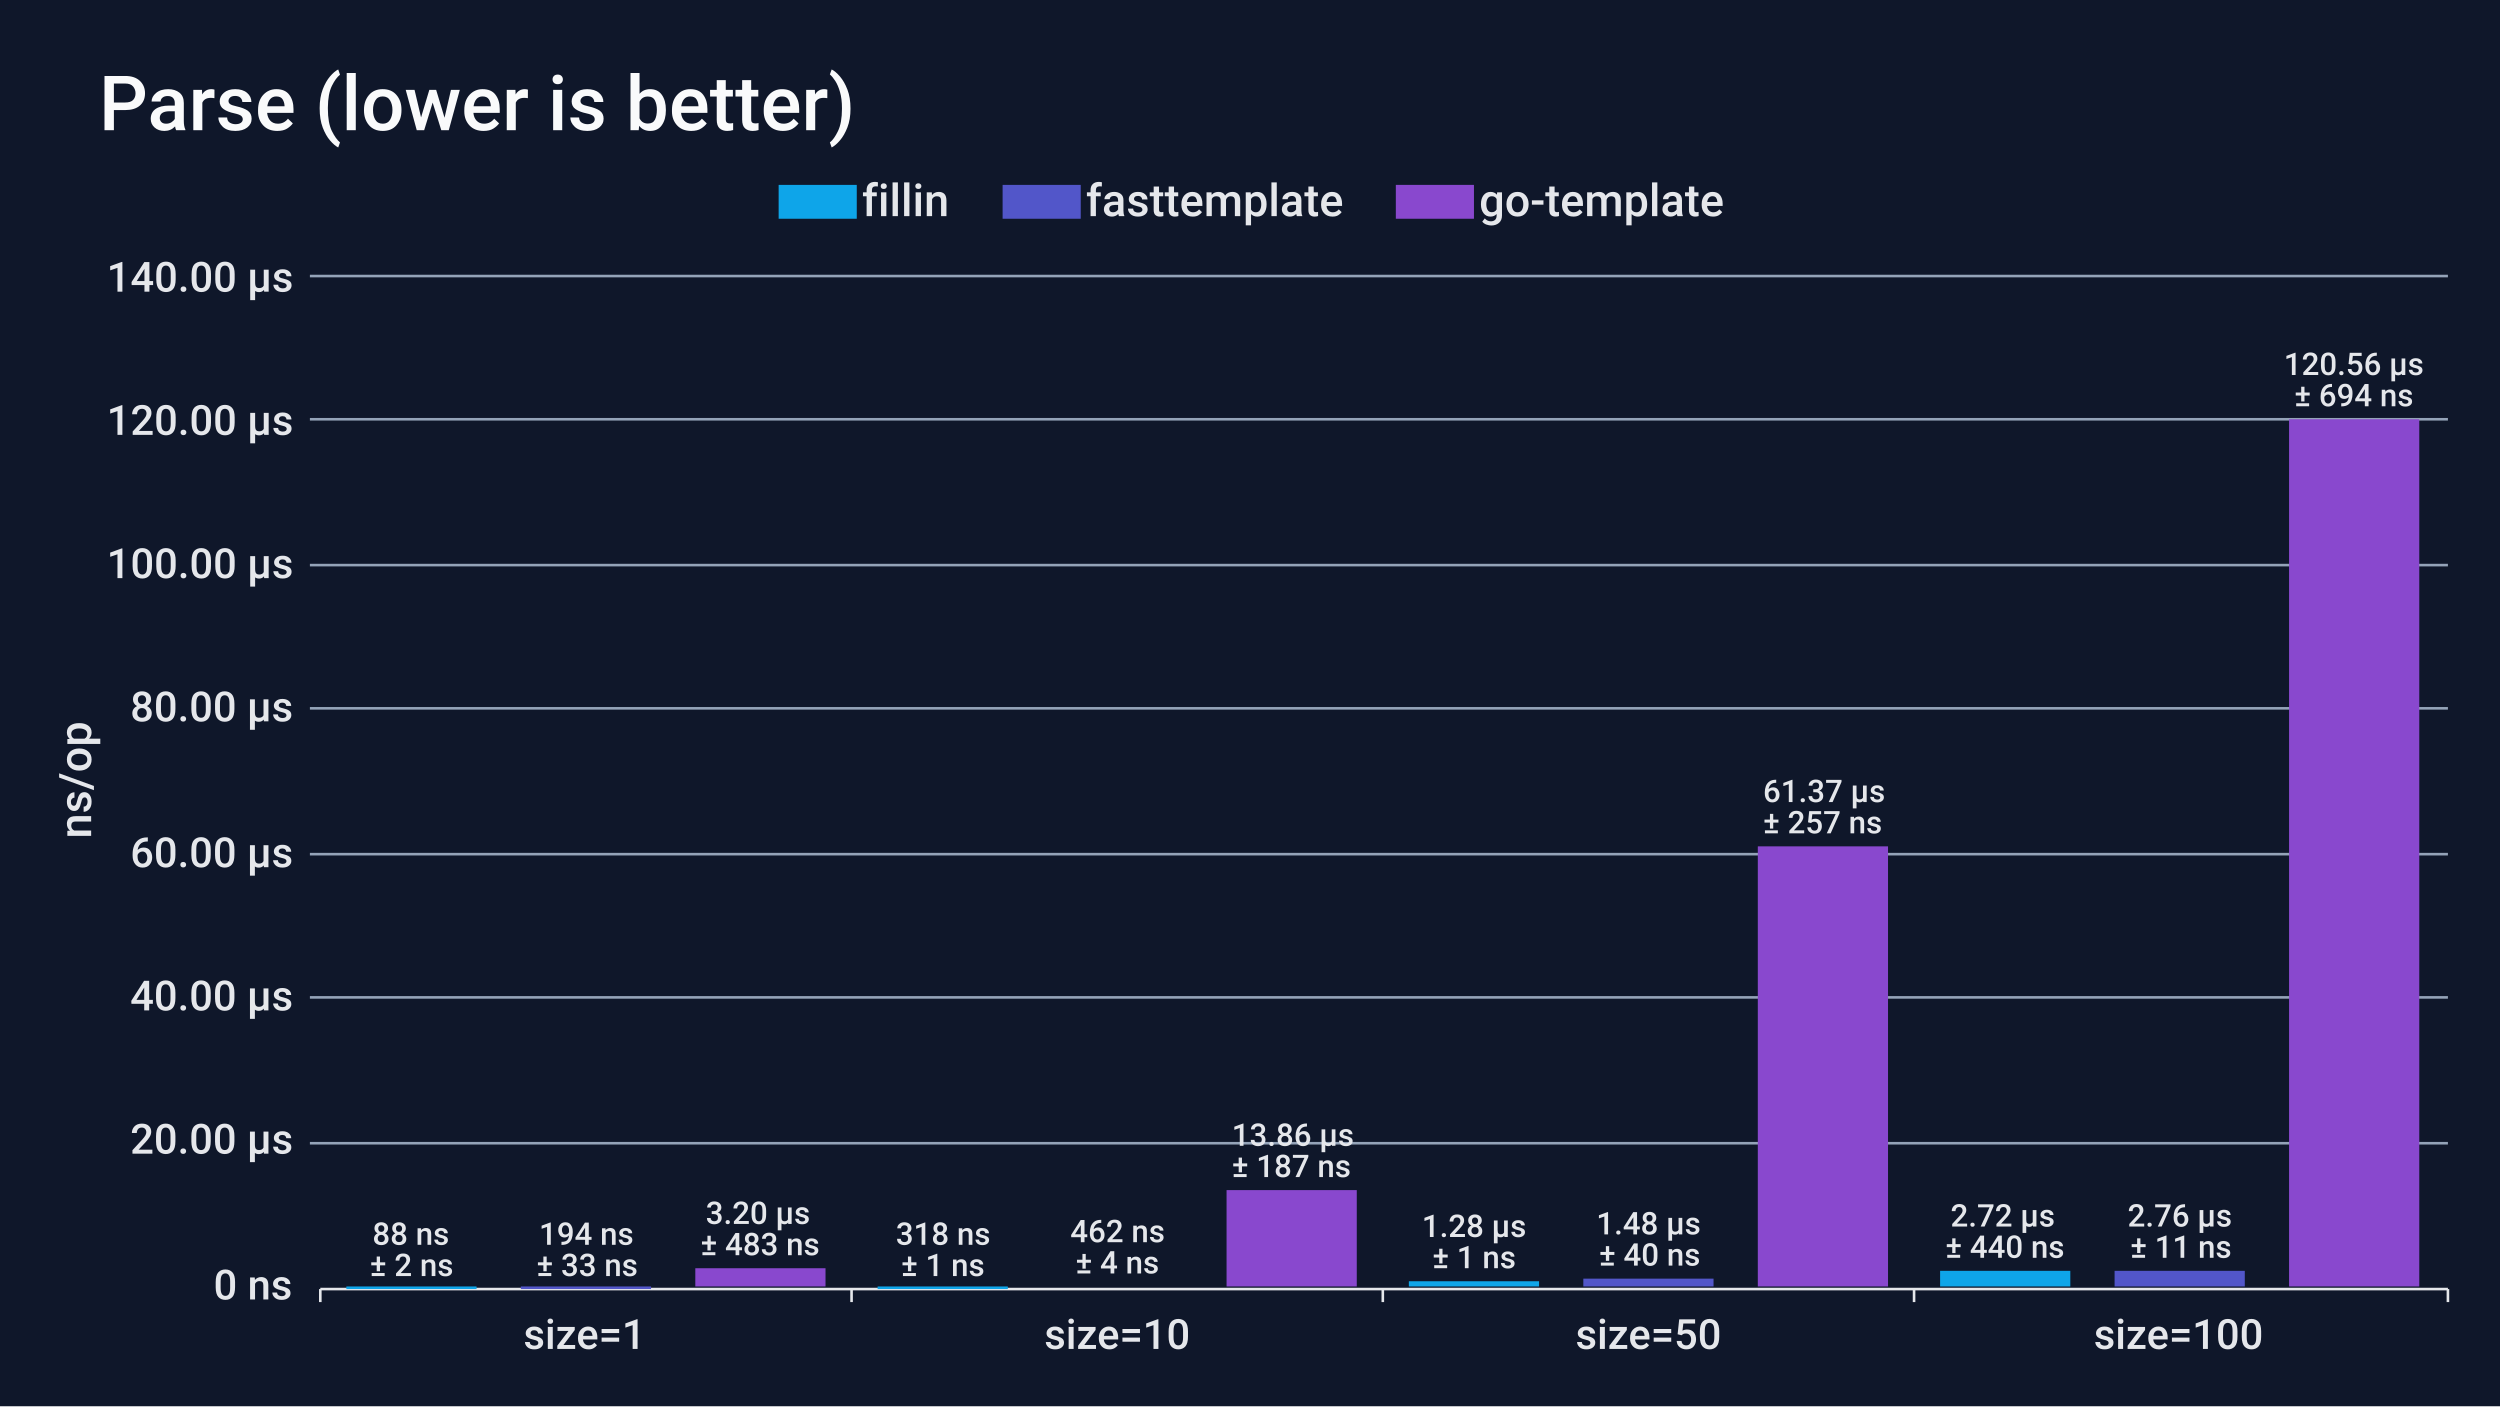
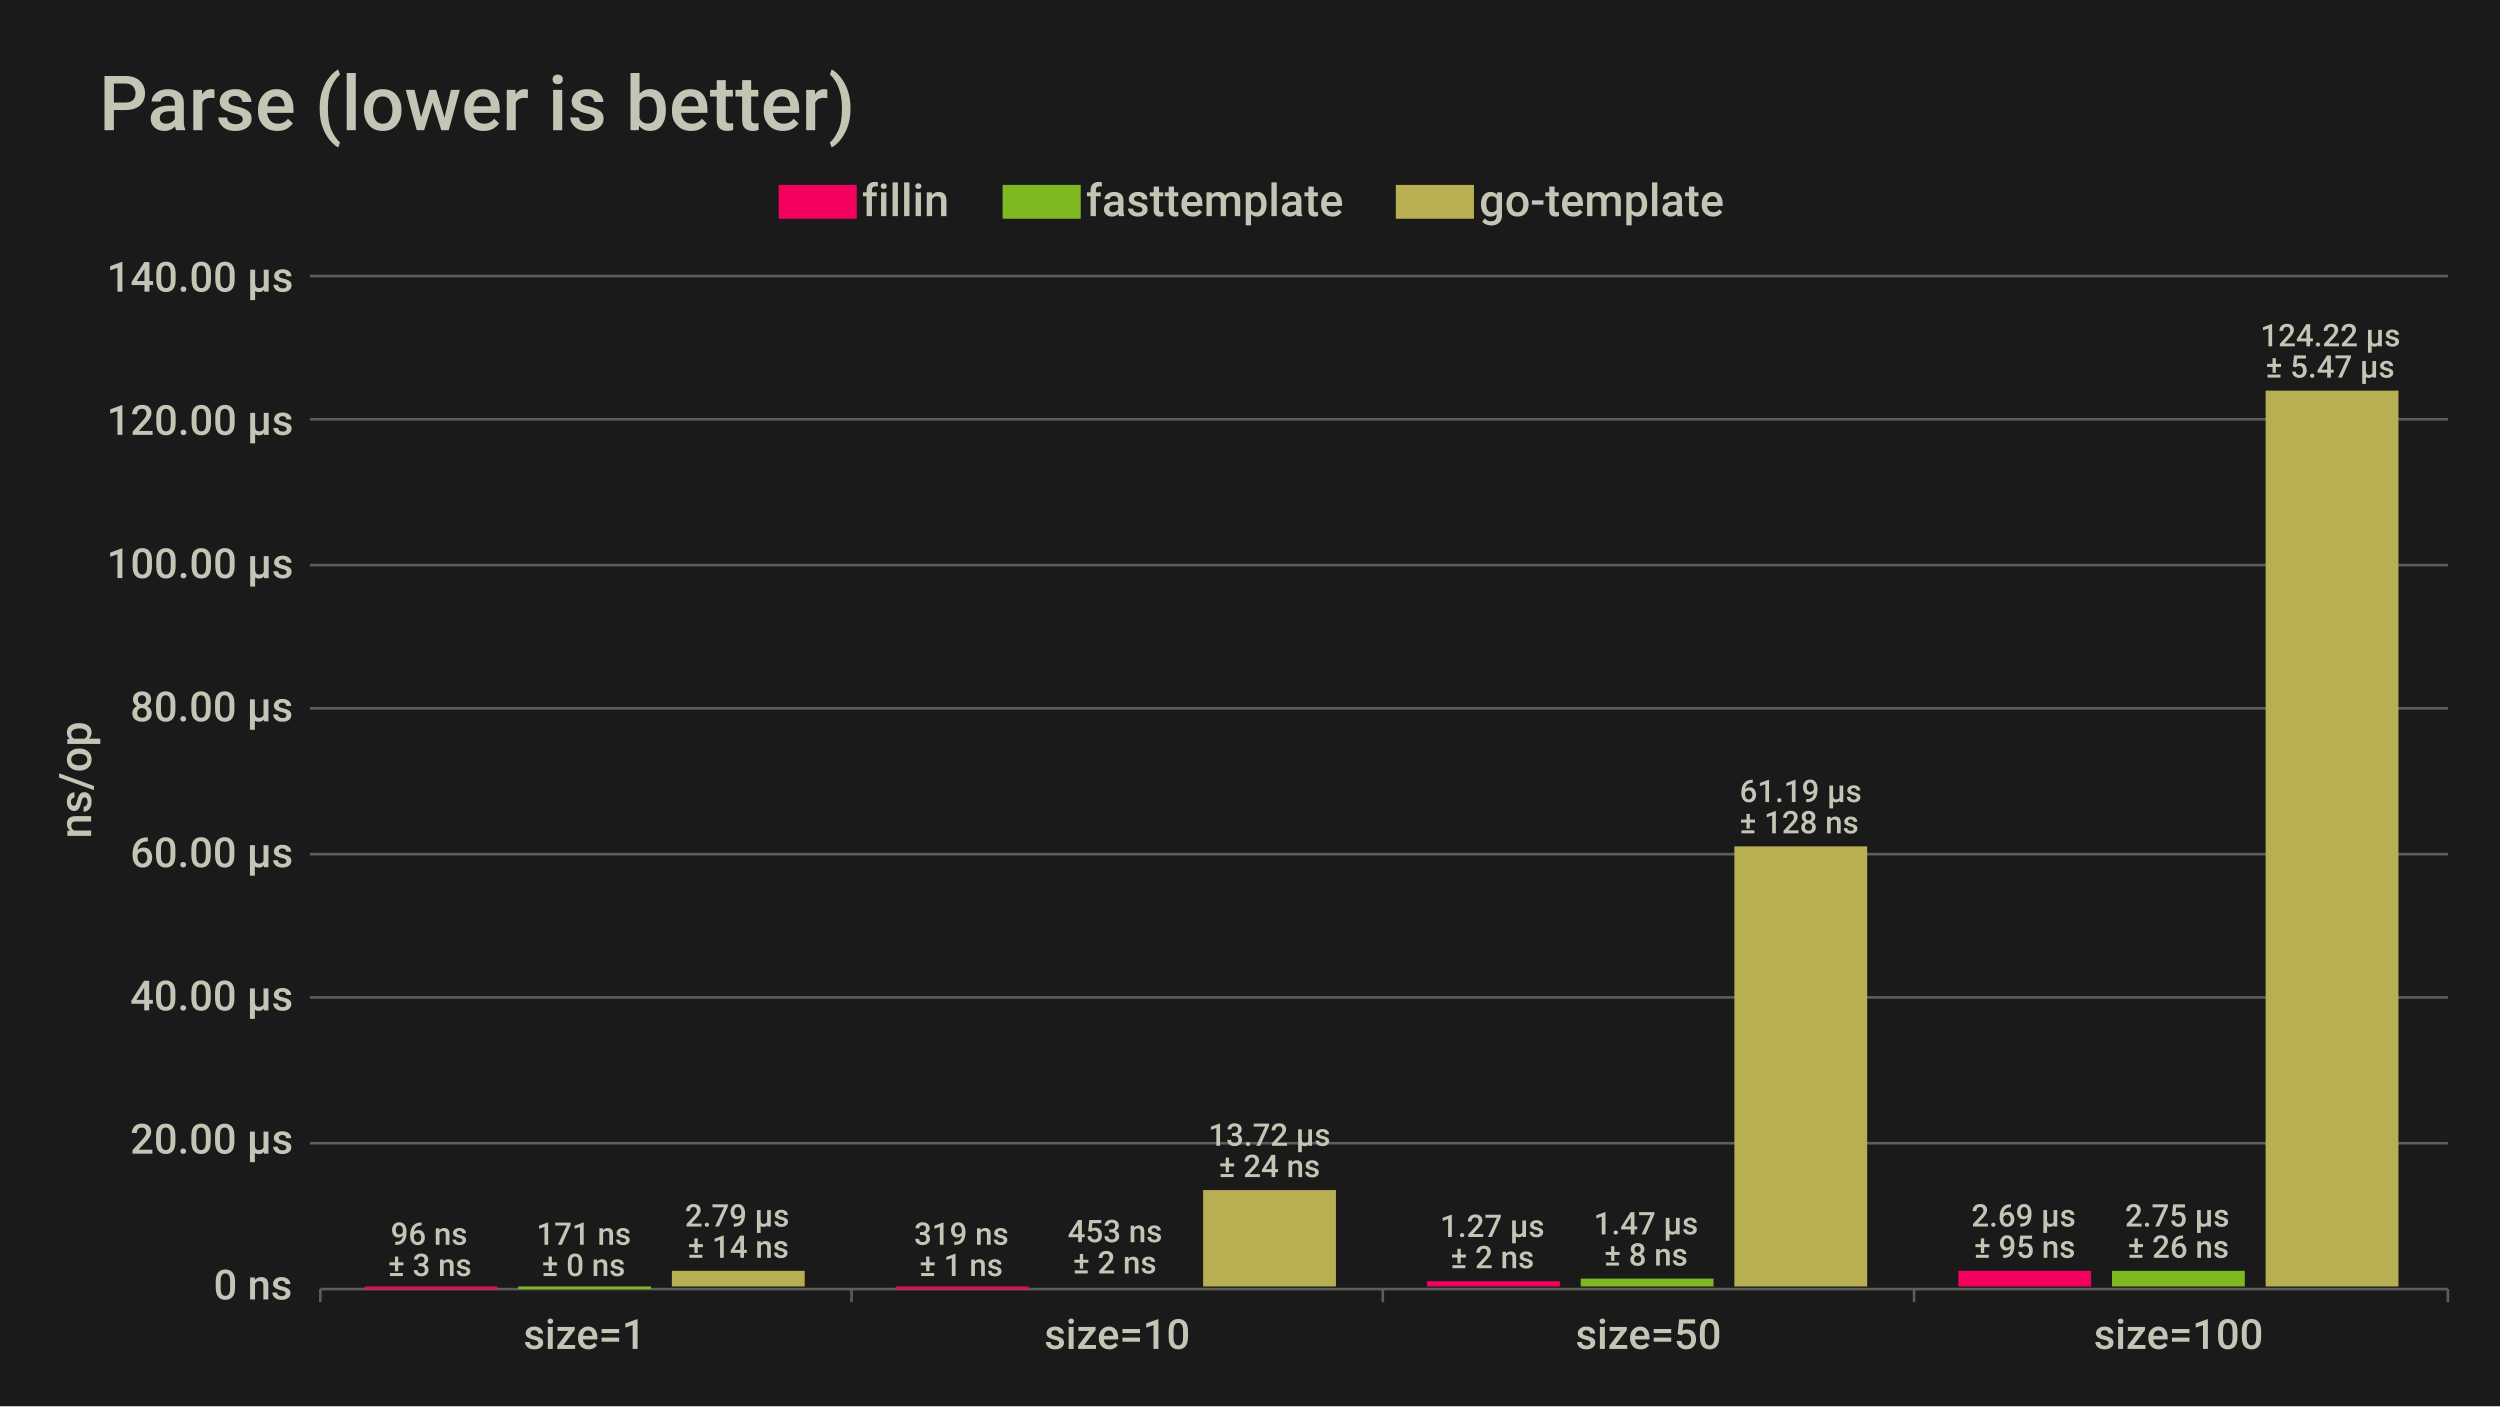
<svg xmlns="http://www.w3.org/2000/svg" viewBox="0 0 960 540">
-   <path d="M 0 0 L 960 0 L 960 540 L 0 540 L 0 0" style="stroke:none;fill:rgb(15,23,42)" />
-   <text x="38" y="50" style="stroke:none;fill:rgb(249,250,251);font-size:29.3px;font-family:'Roboto Medium',sans-serif">Parse (lower is better)</text>
-   <path d="M 299 71 L 329 71 L 329 84 L 299 84 L 299 71" style="stroke:none;fill:rgb(14,165,233)" />
-   <text x="331" y="83" style="stroke:none;fill:rgb(229,231,235);font-size:17.3px;font-family:'Roboto Medium',sans-serif">fillin</text>
-   <path d="M 385 71 L 415 71 L 415 84 L 385 84 L 385 71" style="stroke:none;fill:rgb(82,86,201)" />
-   <text x="417" y="83" style="stroke:none;fill:rgb(229,231,235);font-size:17.3px;font-family:'Roboto Medium',sans-serif">fasttemplate</text>
-   <path d="M 536 71 L 566 71 L 566 84 L 536 84 L 536 71" style="stroke:none;fill:rgb(137,72,206)" />
-   <text x="568" y="83" style="stroke:none;fill:rgb(229,231,235);font-size:17.3px;font-family:'Roboto Medium',sans-serif">go-template</text>
-   <text x="35" y="322" style="stroke:none;fill:rgb(229,231,235);font-size:17.3px;font-family:'Roboto Medium',sans-serif" transform="rotate(270.00,35,322)">ns/op</text>
-   <text x="41" y="112" style="stroke:none;fill:rgb(229,231,235);font-size:16px;font-family:'Roboto Medium',sans-serif">140.00 µs</text>
-   <text x="41" y="167" style="stroke:none;fill:rgb(229,231,235);font-size:16px;font-family:'Roboto Medium',sans-serif">120.00 µs</text>
-   <text x="41" y="222" style="stroke:none;fill:rgb(229,231,235);font-size:16px;font-family:'Roboto Medium',sans-serif">100.00 µs</text>
-   <text x="50" y="277" style="stroke:none;fill:rgb(229,231,235);font-size:16px;font-family:'Roboto Medium',sans-serif">80.00 µs</text>
-   <text x="50" y="333" style="stroke:none;fill:rgb(229,231,235);font-size:16px;font-family:'Roboto Medium',sans-serif">60.00 µs</text>
-   <text x="50" y="388" style="stroke:none;fill:rgb(229,231,235);font-size:16px;font-family:'Roboto Medium',sans-serif">40.00 µs</text>
-   <text x="50" y="443" style="stroke:none;fill:rgb(229,231,235);font-size:16px;font-family:'Roboto Medium',sans-serif">20.00 µs</text>
-   <text x="82" y="499" style="stroke:none;fill:rgb(229,231,235);font-size:16px;font-family:'Roboto Medium',sans-serif">0 ns</text>
-   <path d="M 119 106 L 940 106" style="stroke-width:1;stroke:rgb(148,163,184);fill:none" />
-   <path d="M 119 161 L 940 161" style="stroke-width:1;stroke:rgb(148,163,184);fill:none" />
-   <path d="M 119 217 L 940 217" style="stroke-width:1;stroke:rgb(148,163,184);fill:none" />
-   <path d="M 119 272 L 940 272" style="stroke-width:1;stroke:rgb(148,163,184);fill:none" />
-   <path d="M 119 328 L 940 328" style="stroke-width:1;stroke:rgb(148,163,184);fill:none" />
-   <path d="M 119 383 L 940 383" style="stroke-width:1;stroke:rgb(148,163,184);fill:none" />
-   <path d="M 119 439 L 940 439" style="stroke-width:1;stroke:rgb(148,163,184);fill:none" />
-   <path d="M 123 495 L 940 495" style="stroke-width:1;stroke:rgb(229,231,235);fill:none" />
-   <path d="M 123 500 L 123 495" style="stroke-width:1;stroke:rgb(229,231,235);fill:none" />
-   <path d="M 327 500 L 327 495" style="stroke-width:1;stroke:rgb(229,231,235);fill:none" />
-   <path d="M 531 500 L 531 495" style="stroke-width:1;stroke:rgb(229,231,235);fill:none" />
-   <path d="M 735 500 L 735 495" style="stroke-width:1;stroke:rgb(229,231,235);fill:none" />
-   <path d="M 940 500 L 940 495" style="stroke-width:1;stroke:rgb(229,231,235);fill:none" />
-   <text x="201" y="518" style="stroke:none;fill:rgb(229,231,235);font-size:16px;font-family:'Roboto Medium',sans-serif">size=1</text>
-   <text x="401" y="518" style="stroke:none;fill:rgb(229,231,235);font-size:16px;font-family:'Roboto Medium',sans-serif">size=10</text>
-   <text x="605" y="518" style="stroke:none;fill:rgb(229,231,235);font-size:16px;font-family:'Roboto Medium',sans-serif">size=50</text>
-   <text x="804" y="518" style="stroke:none;fill:rgb(229,231,235);font-size:16px;font-family:'Roboto Medium',sans-serif">size=100</text>
-   <path d="M 133 495 L 183 495 L 183 494 L 133 494 L 133 495" style="stroke:none;fill:rgb(14,165,233)" />
-   <path d="M 337 495 L 387 495 L 387 494 L 337 494 L 337 495" style="stroke:none;fill:rgb(14,165,233)" />
-   <path d="M 541 492 L 591 492 L 591 494 L 541 494 L 541 492" style="stroke:none;fill:rgb(14,165,233)" />
-   <path d="M 745 488 L 795 488 L 795 494 L 745 494 L 745 488" style="stroke:none;fill:rgb(14,165,233)" />
-   <path d="M 200 495 L 250 495 L 250 494 L 200 494 L 200 495" style="stroke:none;fill:rgb(82,86,201)" />
-   <path d="M 404 494 L 454 494 L 454 494 L 404 494 L 404 494" style="stroke:none;fill:rgb(82,86,201)" />
-   <path d="M 608 491 L 658 491 L 658 494 L 608 494 L 608 491" style="stroke:none;fill:rgb(82,86,201)" />
-   <path d="M 812 488 L 862 488 L 862 494 L 812 494 L 812 488" style="stroke:none;fill:rgb(82,86,201)" />
-   <path d="M 267 487 L 317 487 L 317 494 L 267 494 L 267 487" style="stroke:none;fill:rgb(137,72,206)" />
-   <path d="M 471 457 L 521 457 L 521 494 L 471 494 L 471 457" style="stroke:none;fill:rgb(137,72,206)" />
-   <path d="M 675 325 L 725 325 L 725 494 L 675 494 L 675 325" style="stroke:none;fill:rgb(137,72,206)" />
-   <path d="M 879 161 L 929 161 L 929 494 L 879 494 L 879 161" style="stroke:none;fill:rgb(137,72,206)" />
-   <text x="143" y="478" style="stroke:none;fill:rgb(229,231,235);font-size:12px;font-family:'Roboto Medium',sans-serif">88 ns</text>
-   <text x="142" y="490" style="stroke:none;fill:rgb(229,231,235);font-size:12px;font-family:'Roboto Medium',sans-serif">± 2 ns</text>
-   <text x="344" y="478" style="stroke:none;fill:rgb(229,231,235);font-size:12px;font-family:'Roboto Medium',sans-serif">318 ns</text>
-   <text x="346" y="490" style="stroke:none;fill:rgb(229,231,235);font-size:12px;font-family:'Roboto Medium',sans-serif">± 1 ns</text>
-   <text x="546" y="475" style="stroke:none;fill:rgb(229,231,235);font-size:12px;font-family:'Roboto Medium',sans-serif">1.28 µs</text>
-   <text x="550" y="487" style="stroke:none;fill:rgb(229,231,235);font-size:12px;font-family:'Roboto Medium',sans-serif">± 1 ns</text>
-   <text x="749" y="471" style="stroke:none;fill:rgb(229,231,235);font-size:12px;font-family:'Roboto Medium',sans-serif">2.72 µs</text>
-   <text x="747" y="483" style="stroke:none;fill:rgb(229,231,235);font-size:12px;font-family:'Roboto Medium',sans-serif">± 440 ns</text>
-   <text x="207" y="478" style="stroke:none;fill:rgb(229,231,235);font-size:12px;font-family:'Roboto Medium',sans-serif">194 ns</text>
-   <text x="206" y="490" style="stroke:none;fill:rgb(229,231,235);font-size:12px;font-family:'Roboto Medium',sans-serif">± 33 ns</text>
-   <text x="411" y="477" style="stroke:none;fill:rgb(229,231,235);font-size:12px;font-family:'Roboto Medium',sans-serif">462 ns</text>
-   <text x="413" y="489" style="stroke:none;fill:rgb(229,231,235);font-size:12px;font-family:'Roboto Medium',sans-serif">± 4 ns</text>
-   <text x="613" y="474" style="stroke:none;fill:rgb(229,231,235);font-size:12px;font-family:'Roboto Medium',sans-serif">1.48 µs</text>
-   <text x="614" y="486" style="stroke:none;fill:rgb(229,231,235);font-size:12px;font-family:'Roboto Medium',sans-serif">± 40 ns</text>
-   <text x="817" y="471" style="stroke:none;fill:rgb(229,231,235);font-size:12px;font-family:'Roboto Medium',sans-serif">2.76 µs</text>
-   <text x="818" y="483" style="stroke:none;fill:rgb(229,231,235);font-size:12px;font-family:'Roboto Medium',sans-serif">± 11 ns</text>
-   <text x="271" y="470" style="stroke:none;fill:rgb(229,231,235);font-size:12px;font-family:'Roboto Medium',sans-serif">3.20 µs</text>
-   <text x="269" y="482" style="stroke:none;fill:rgb(229,231,235);font-size:12px;font-family:'Roboto Medium',sans-serif">± 483 ns</text>
-   <text x="473" y="440" style="stroke:none;fill:rgb(229,231,235);font-size:12px;font-family:'Roboto Medium',sans-serif">13.86 µs</text>
-   <text x="473" y="452" style="stroke:none;fill:rgb(229,231,235);font-size:12px;font-family:'Roboto Medium',sans-serif">± 187 ns</text>
-   <text x="677" y="308" style="stroke:none;fill:rgb(229,231,235);font-size:12px;font-family:'Roboto Medium',sans-serif">61.37 µs</text>
-   <text x="677" y="320" style="stroke:none;fill:rgb(229,231,235);font-size:12px;font-family:'Roboto Medium',sans-serif">± 257 ns</text>
-   <text x="877" y="144" style="stroke:none;fill:rgb(229,231,235);font-size:12px;font-family:'Roboto Medium',sans-serif">120.56 µs</text>
-   <text x="881" y="156" style="stroke:none;fill:rgb(229,231,235);font-size:12px;font-family:'Roboto Medium',sans-serif">± 694 ns</text>
+   <path d="M 0 0 L 960 0 L 960 540 L 0 540 L 0 0" style="stroke:none;fill:rgb(26,26,26)" />
+   <text x="38" y="50" style="stroke:none;fill:rgb(196,197,181);font-size:29.3px;font-family:'Roboto Medium',sans-serif">Parse (lower is better)</text>
+   <path d="M 299 71 L 329 71 L 329 84 L 299 84 L 299 71" style="stroke:none;fill:rgb(244,0,95)" />
+   <text x="331" y="83" style="stroke:none;fill:rgb(196,197,181);font-size:17.3px;font-family:'Roboto Medium',sans-serif">fillin</text>
+   <path d="M 385 71 L 415 71 L 415 84 L 385 84 L 385 71" style="stroke:none;fill:rgb(126,184,34)" />
+   <text x="417" y="83" style="stroke:none;fill:rgb(196,197,181);font-size:17.3px;font-family:'Roboto Medium',sans-serif">fasttemplate</text>
+   <path d="M 536 71 L 566 71 L 566 84 L 536 84 L 536 71" style="stroke:none;fill:rgb(184,175,82)" />
+   <text x="568" y="83" style="stroke:none;fill:rgb(196,197,181);font-size:17.3px;font-family:'Roboto Medium',sans-serif">go-template</text>
+   <text x="35" y="322" style="stroke:none;fill:rgb(196,197,181);font-size:17.3px;font-family:'Roboto Medium',sans-serif" transform="rotate(270.00,35,322)">ns/op</text>
+   <text x="41" y="112" style="stroke:none;fill:rgb(196,197,181);font-size:16px;font-family:'Roboto Medium',sans-serif">140.00 µs</text>
+   <text x="41" y="167" style="stroke:none;fill:rgb(196,197,181);font-size:16px;font-family:'Roboto Medium',sans-serif">120.00 µs</text>
+   <text x="41" y="222" style="stroke:none;fill:rgb(196,197,181);font-size:16px;font-family:'Roboto Medium',sans-serif">100.00 µs</text>
+   <text x="50" y="277" style="stroke:none;fill:rgb(196,197,181);font-size:16px;font-family:'Roboto Medium',sans-serif">80.00 µs</text>
+   <text x="50" y="333" style="stroke:none;fill:rgb(196,197,181);font-size:16px;font-family:'Roboto Medium',sans-serif">60.00 µs</text>
+   <text x="50" y="388" style="stroke:none;fill:rgb(196,197,181);font-size:16px;font-family:'Roboto Medium',sans-serif">40.00 µs</text>
+   <text x="50" y="443" style="stroke:none;fill:rgb(196,197,181);font-size:16px;font-family:'Roboto Medium',sans-serif">20.00 µs</text>
+   <text x="82" y="499" style="stroke:none;fill:rgb(196,197,181);font-size:16px;font-family:'Roboto Medium',sans-serif">0 ns</text>
+   <path d="M 119 106 L 940 106" style="stroke-width:1;stroke:rgb(94,94,88);fill:none" />
+   <path d="M 119 161 L 940 161" style="stroke-width:1;stroke:rgb(94,94,88);fill:none" />
+   <path d="M 119 217 L 940 217" style="stroke-width:1;stroke:rgb(94,94,88);fill:none" />
+   <path d="M 119 272 L 940 272" style="stroke-width:1;stroke:rgb(94,94,88);fill:none" />
+   <path d="M 119 328 L 940 328" style="stroke-width:1;stroke:rgb(94,94,88);fill:none" />
+   <path d="M 119 383 L 940 383" style="stroke-width:1;stroke:rgb(94,94,88);fill:none" />
+   <path d="M 119 439 L 940 439" style="stroke-width:1;stroke:rgb(94,94,88);fill:none" />
+   <path d="M 123 495 L 940 495" style="stroke-width:1;stroke:rgb(94,94,88);fill:none" />
+   <path d="M 123 500 L 123 495" style="stroke-width:1;stroke:rgb(94,94,88);fill:none" />
+   <path d="M 327 500 L 327 495" style="stroke-width:1;stroke:rgb(94,94,88);fill:none" />
+   <path d="M 531 500 L 531 495" style="stroke-width:1;stroke:rgb(94,94,88);fill:none" />
+   <path d="M 735 500 L 735 495" style="stroke-width:1;stroke:rgb(94,94,88);fill:none" />
+   <path d="M 940 500 L 940 495" style="stroke-width:1;stroke:rgb(94,94,88);fill:none" />
+   <text x="201" y="518" style="stroke:none;fill:rgb(196,197,181);font-size:16px;font-family:'Roboto Medium',sans-serif">size=1</text>
+   <text x="401" y="518" style="stroke:none;fill:rgb(196,197,181);font-size:16px;font-family:'Roboto Medium',sans-serif">size=10</text>
+   <text x="605" y="518" style="stroke:none;fill:rgb(196,197,181);font-size:16px;font-family:'Roboto Medium',sans-serif">size=50</text>
+   <text x="804" y="518" style="stroke:none;fill:rgb(196,197,181);font-size:16px;font-family:'Roboto Medium',sans-serif">size=100</text>
+   <path d="M 140 495 L 191 495 L 191 494 L 140 494 L 140 495" style="stroke:none;fill:rgb(244,0,95)" />
+   <path d="M 344 495 L 395 495 L 395 494 L 344 494 L 344 495" style="stroke:none;fill:rgb(244,0,95)" />
+   <path d="M 548 492 L 599 492 L 599 494 L 548 494 L 548 492" style="stroke:none;fill:rgb(244,0,95)" />
+   <path d="M 752 488 L 803 488 L 803 494 L 752 494 L 752 488" style="stroke:none;fill:rgb(244,0,95)" />
+   <path d="M 199 495 L 250 495 L 250 494 L 199 494 L 199 495" style="stroke:none;fill:rgb(126,184,34)" />
+   <path d="M 403 494 L 454 494 L 454 494 L 403 494 L 403 494" style="stroke:none;fill:rgb(126,184,34)" />
+   <path d="M 607 491 L 658 491 L 658 494 L 607 494 L 607 491" style="stroke:none;fill:rgb(126,184,34)" />
+   <path d="M 811 488 L 862 488 L 862 494 L 811 494 L 811 488" style="stroke:none;fill:rgb(126,184,34)" />
+   <path d="M 258 488 L 309 488 L 309 494 L 258 494 L 258 488" style="stroke:none;fill:rgb(184,175,82)" />
+   <path d="M 462 457 L 513 457 L 513 494 L 462 494 L 462 457" style="stroke:none;fill:rgb(184,175,82)" />
+   <path d="M 666 325 L 717 325 L 717 494 L 666 494 L 666 325" style="stroke:none;fill:rgb(184,175,82)" />
+   <path d="M 870 150 L 921 150 L 921 494 L 870 494 L 870 150" style="stroke:none;fill:rgb(184,175,82)" />
+   <text x="150" y="478" style="stroke:none;fill:rgb(196,197,181);font-size:12px;font-family:'Roboto Medium',sans-serif">96 ns</text>
+   <text x="149" y="490" style="stroke:none;fill:rgb(196,197,181);font-size:12px;font-family:'Roboto Medium',sans-serif">± 3 ns</text>
+   <text x="351" y="478" style="stroke:none;fill:rgb(196,197,181);font-size:12px;font-family:'Roboto Medium',sans-serif">319 ns</text>
+   <text x="353" y="490" style="stroke:none;fill:rgb(196,197,181);font-size:12px;font-family:'Roboto Medium',sans-serif">± 1 ns</text>
+   <text x="553" y="475" style="stroke:none;fill:rgb(196,197,181);font-size:12px;font-family:'Roboto Medium',sans-serif">1.27 µs</text>
+   <text x="557" y="487" style="stroke:none;fill:rgb(196,197,181);font-size:12px;font-family:'Roboto Medium',sans-serif">± 2 ns</text>
+   <text x="757" y="471" style="stroke:none;fill:rgb(196,197,181);font-size:12px;font-family:'Roboto Medium',sans-serif">2.69 µs</text>
+   <text x="758" y="483" style="stroke:none;fill:rgb(196,197,181);font-size:12px;font-family:'Roboto Medium',sans-serif">± 95 ns</text>
+   <text x="206" y="478" style="stroke:none;fill:rgb(196,197,181);font-size:12px;font-family:'Roboto Medium',sans-serif">171 ns</text>
+   <text x="208" y="490" style="stroke:none;fill:rgb(196,197,181);font-size:12px;font-family:'Roboto Medium',sans-serif">± 0 ns</text>
+   <text x="410" y="477" style="stroke:none;fill:rgb(196,197,181);font-size:12px;font-family:'Roboto Medium',sans-serif">453 ns</text>
+   <text x="412" y="489" style="stroke:none;fill:rgb(196,197,181);font-size:12px;font-family:'Roboto Medium',sans-serif">± 2 ns</text>
+   <text x="612" y="474" style="stroke:none;fill:rgb(196,197,181);font-size:12px;font-family:'Roboto Medium',sans-serif">1.47 µs</text>
+   <text x="616" y="486" style="stroke:none;fill:rgb(196,197,181);font-size:12px;font-family:'Roboto Medium',sans-serif">± 8 ns</text>
+   <text x="816" y="471" style="stroke:none;fill:rgb(196,197,181);font-size:12px;font-family:'Roboto Medium',sans-serif">2.75 µs</text>
+   <text x="817" y="483" style="stroke:none;fill:rgb(196,197,181);font-size:12px;font-family:'Roboto Medium',sans-serif">± 26 ns</text>
+   <text x="263" y="471" style="stroke:none;fill:rgb(196,197,181);font-size:12px;font-family:'Roboto Medium',sans-serif">2.79 µs</text>
+   <text x="264" y="483" style="stroke:none;fill:rgb(196,197,181);font-size:12px;font-family:'Roboto Medium',sans-serif">± 14 ns</text>
+   <text x="464" y="440" style="stroke:none;fill:rgb(196,197,181);font-size:12px;font-family:'Roboto Medium',sans-serif">13.72 µs</text>
+   <text x="468" y="452" style="stroke:none;fill:rgb(196,197,181);font-size:12px;font-family:'Roboto Medium',sans-serif">± 24 ns</text>
+   <text x="668" y="308" style="stroke:none;fill:rgb(196,197,181);font-size:12px;font-family:'Roboto Medium',sans-serif">61.19 µs</text>
+   <text x="668" y="320" style="stroke:none;fill:rgb(196,197,181);font-size:12px;font-family:'Roboto Medium',sans-serif">± 128 ns</text>
+   <text x="868" y="133" style="stroke:none;fill:rgb(196,197,181);font-size:12px;font-family:'Roboto Medium',sans-serif">124.22 µs</text>
+   <text x="870" y="145" style="stroke:none;fill:rgb(196,197,181);font-size:12px;font-family:'Roboto Medium',sans-serif">± 5.47 µs</text>
</svg>
